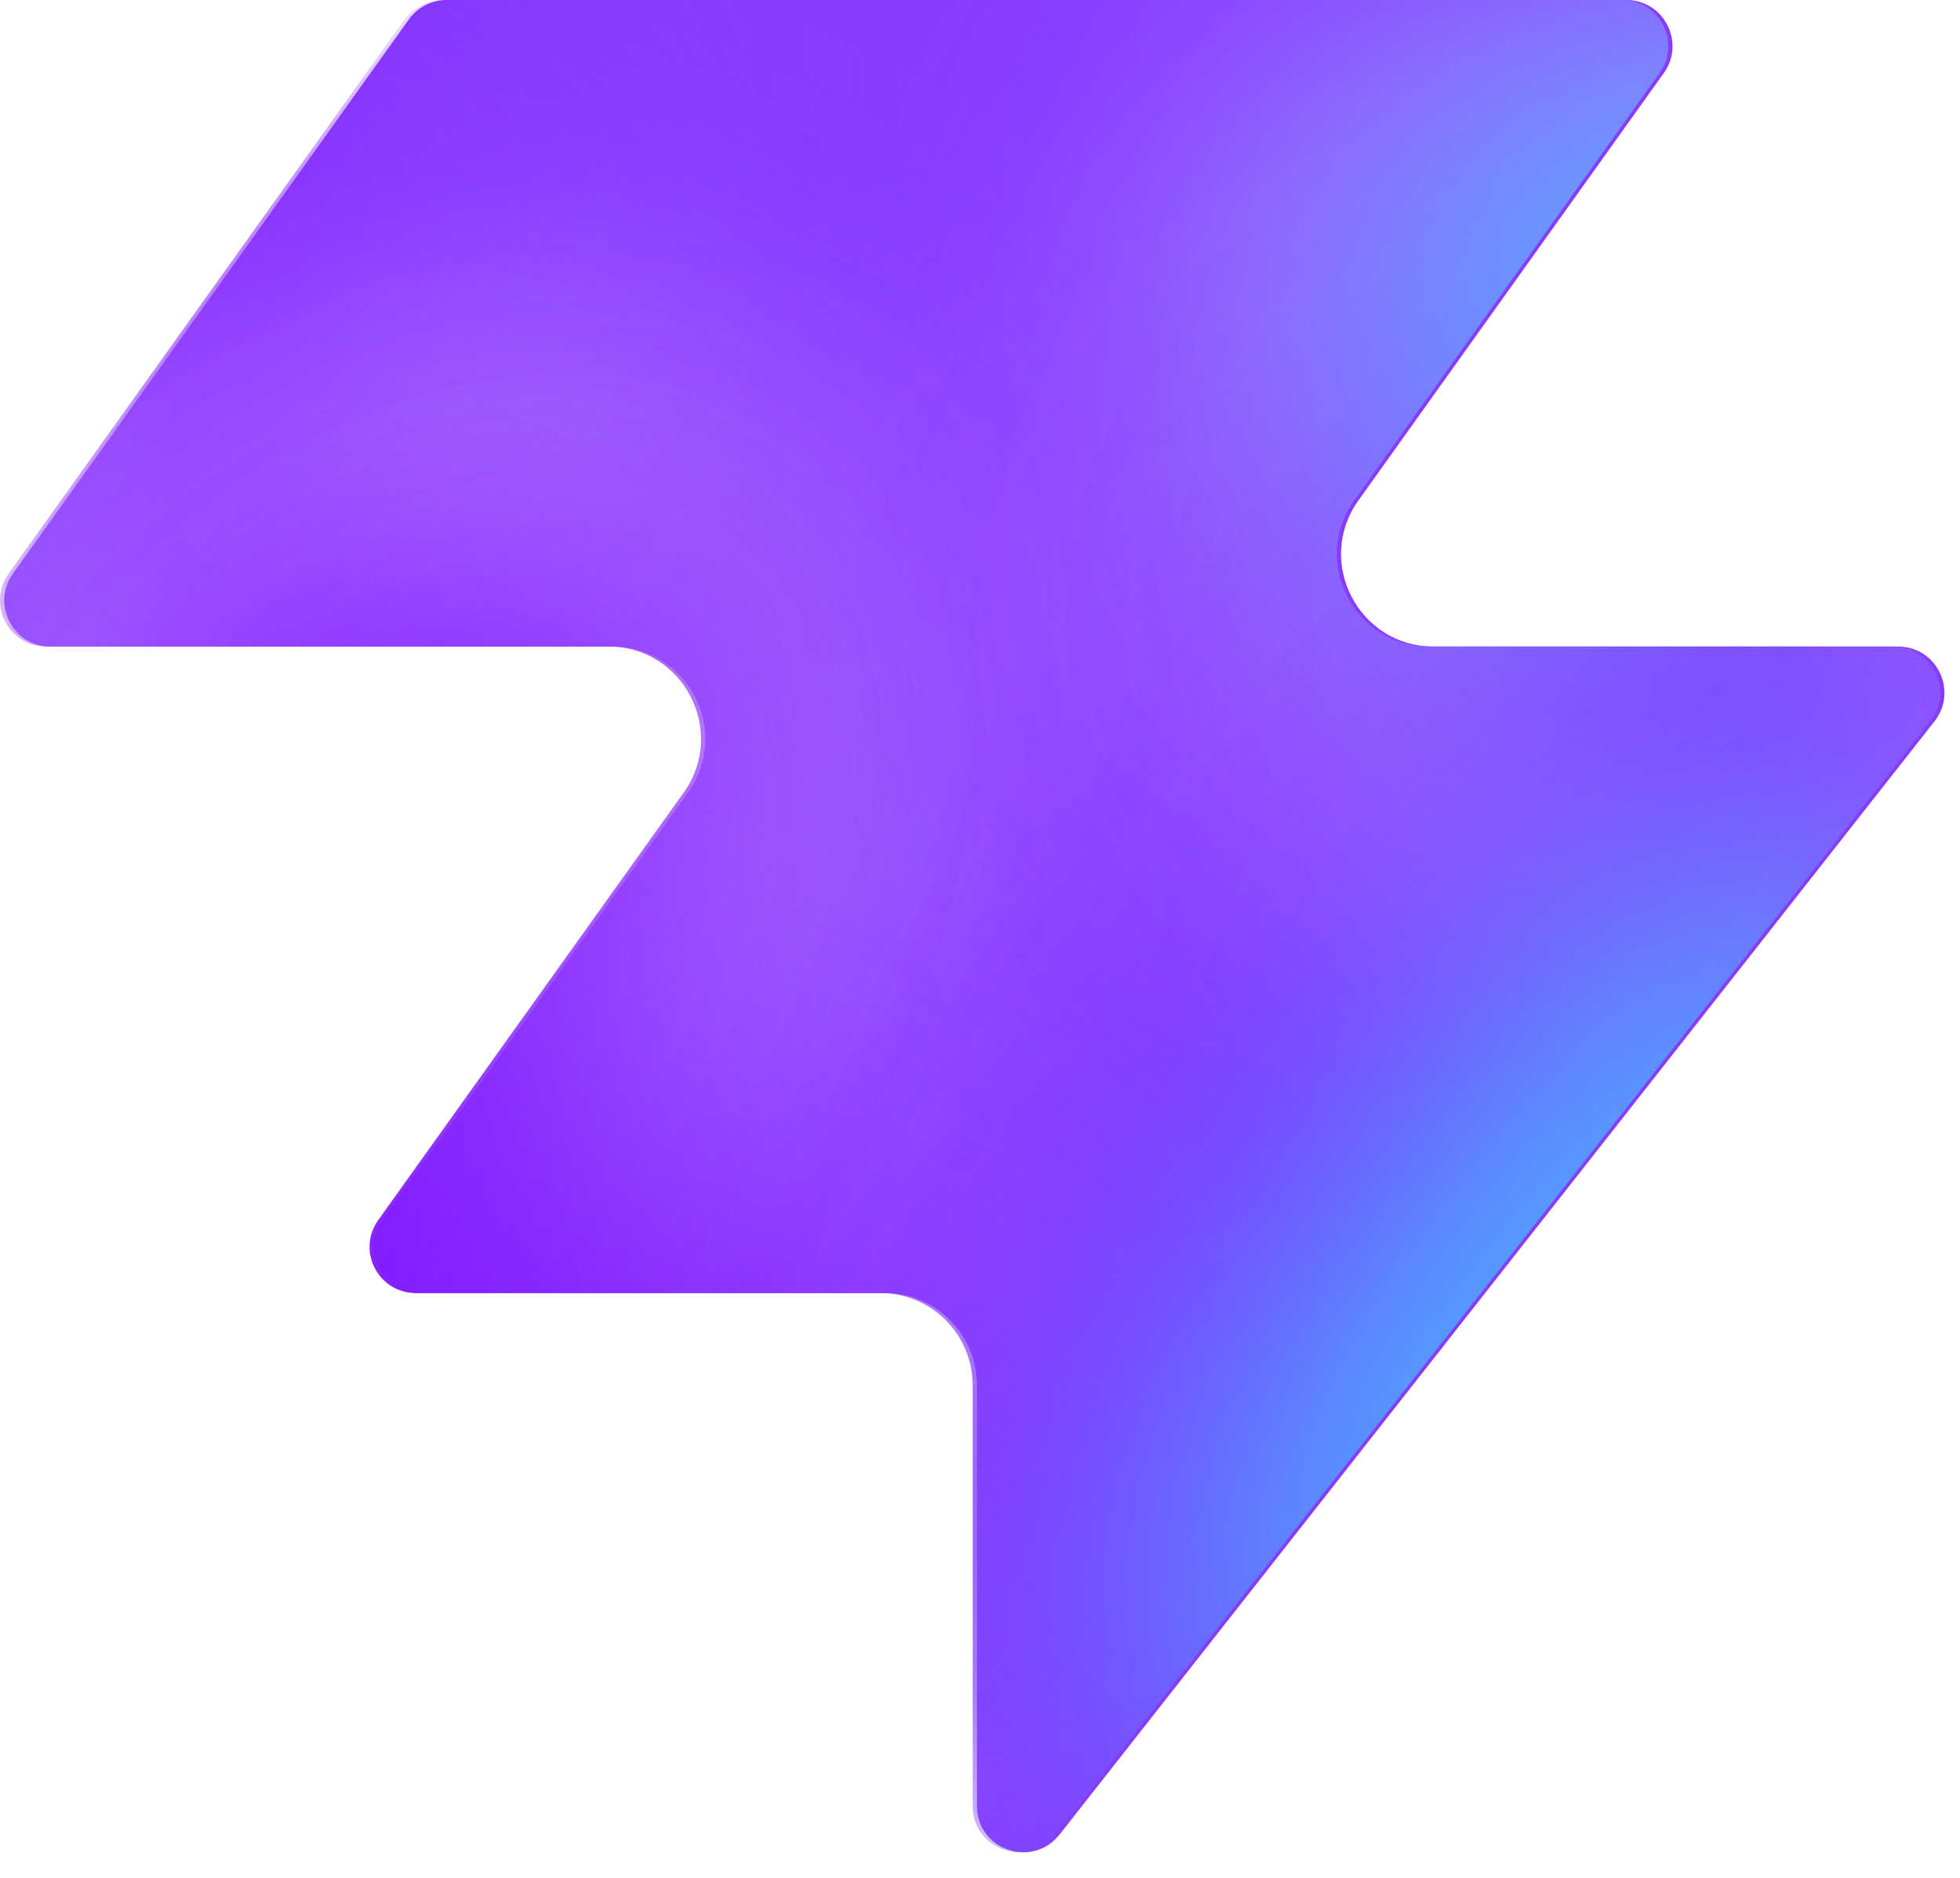
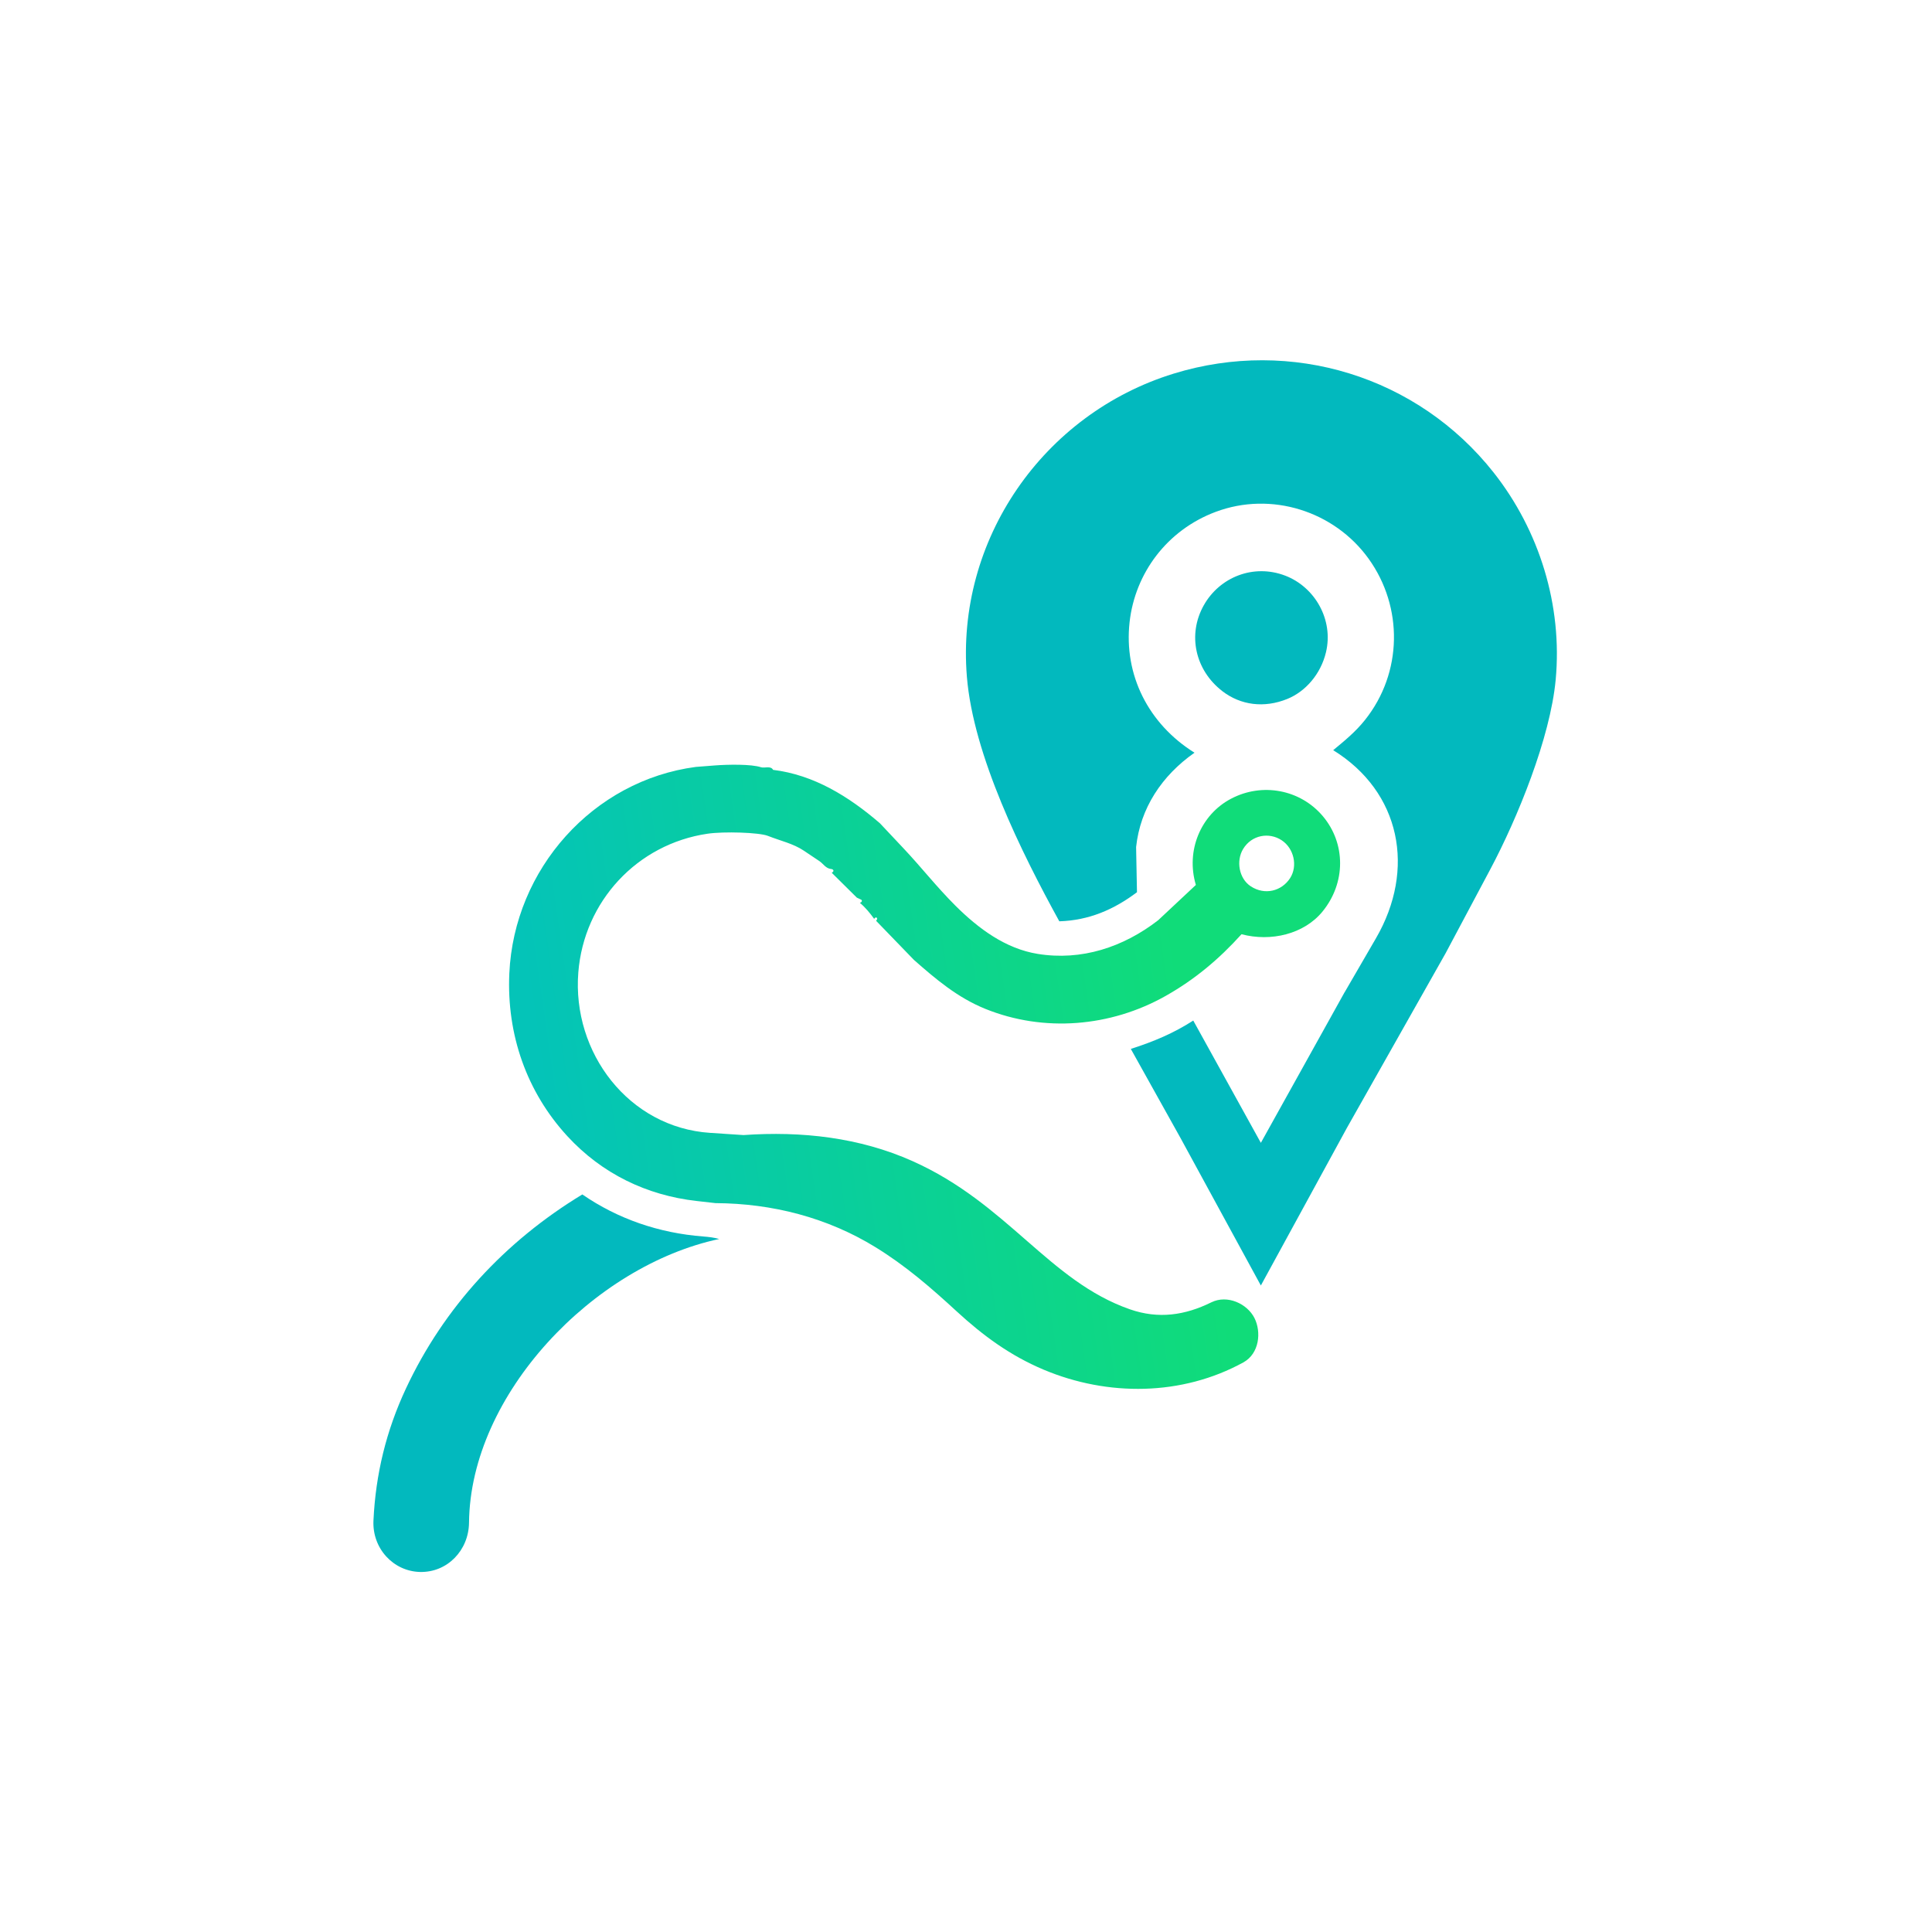
- <svg xmlns="http://www.w3.org/2000/svg" width="48" height="46" fill="none" viewBox="0 0 48 46">
-   <path fill="#863bff" d="M25.946 44.938c-.664.845-2.021.375-2.021-.698V33.937a2.26 2.26 0 0 0-2.262-2.262H10.287c-.92 0-1.456-1.04-.92-1.788l7.48-10.471c1.07-1.497 0-3.578-1.842-3.578H1.237c-.92 0-1.456-1.04-.92-1.788L10.013.474c.214-.297.556-.474.92-.474h28.894c.92 0 1.456 1.04.92 1.788l-7.48 10.471c-1.07 1.498 0 3.579 1.842 3.579h11.377c.943 0 1.473 1.088.89 1.83L25.947 44.94z" style="fill:#863bff;fill:color(display-p3 .525 .23 1);fill-opacity:1" />
-   <mask id="a" width="48" height="46" x="0" y="0" maskUnits="userSpaceOnUse" style="mask-type:alpha">
-     <path fill="#000" d="M25.842 44.938c-.664.844-2.021.375-2.021-.698V33.937a2.26 2.26 0 0 0-2.262-2.262H10.183c-.92 0-1.456-1.04-.92-1.788l7.48-10.471c1.07-1.498 0-3.579-1.842-3.579H1.133c-.92 0-1.456-1.04-.92-1.787L9.91.473c.214-.297.556-.474.92-.474h28.894c.92 0 1.456 1.04.92 1.788l-7.48 10.471c-1.07 1.498 0 3.578 1.842 3.578h11.377c.943 0 1.473 1.088.89 1.832L25.843 44.94z" style="fill:#000;fill-opacity:1" />
-   </mask>
-   <g mask="url(#a)">
-     <g filter="url(#b)">
-       <ellipse cx="5.508" cy="14.704" fill="#ede6ff" rx="5.508" ry="14.704" style="fill:#ede6ff;fill:color(display-p3 .927 .903 1);fill-opacity:1" transform="matrix(.00324 1 1 -.00324 -4.47 31.516)" />
-     </g>
-     <g filter="url(#c)">
-       <ellipse cx="10.399" cy="29.851" fill="#ede6ff" rx="10.399" ry="29.851" style="fill:#ede6ff;fill:color(display-p3 .927 .903 1);fill-opacity:1" transform="matrix(.00324 1 1 -.00324 -39.328 7.883)" />
-     </g>
-     <g filter="url(#d)">
-       <ellipse cx="5.508" cy="30.487" fill="#7e14ff" rx="5.508" ry="30.487" style="fill:#7e14ff;fill:color(display-p3 .492 .077 1);fill-opacity:1" transform="rotate(89.814 -25.913 -14.639)scale(1 -1)" />
-     </g>
-     <g filter="url(#e)">
-       <ellipse cx="5.508" cy="30.599" fill="#7e14ff" rx="5.508" ry="30.599" style="fill:#7e14ff;fill:color(display-p3 .492 .077 1);fill-opacity:1" transform="rotate(89.814 -32.644 -3.334)scale(1 -1)" />
-     </g>
-     <g filter="url(#f)">
-       <ellipse cx="5.508" cy="30.599" fill="#7e14ff" rx="5.508" ry="30.599" style="fill:#7e14ff;fill:color(display-p3 .492 .077 1);fill-opacity:1" transform="matrix(.00324 1 1 -.00324 -34.34 30.47)" />
-     </g>
-     <g filter="url(#g)">
-       <ellipse cx="14.072" cy="22.078" fill="#ede6ff" rx="14.072" ry="22.078" style="fill:#ede6ff;fill:color(display-p3 .927 .903 1);fill-opacity:1" transform="rotate(93.35 24.506 48.493)scale(-1 1)" />
-     </g>
-     <g filter="url(#h)">
-       <ellipse cx="3.47" cy="21.501" fill="#7e14ff" rx="3.47" ry="21.501" style="fill:#7e14ff;fill:color(display-p3 .492 .077 1);fill-opacity:1" transform="rotate(89.009 28.708 47.59)scale(-1 1)" />
-     </g>
-     <g filter="url(#i)">
-       <ellipse cx="3.47" cy="21.501" fill="#7e14ff" rx="3.47" ry="21.501" style="fill:#7e14ff;fill:color(display-p3 .492 .077 1);fill-opacity:1" transform="rotate(89.009 28.708 47.59)scale(-1 1)" />
-     </g>
-     <g filter="url(#j)">
-       <ellipse cx=".387" cy="8.972" fill="#7e14ff" rx="4.407" ry="29.108" style="fill:#7e14ff;fill:color(display-p3 .492 .077 1);fill-opacity:1" transform="rotate(39.51 .387 8.972)" />
-     </g>
-     <g filter="url(#k)">
-       <ellipse cx="47.523" cy="-6.092" fill="#7e14ff" rx="4.407" ry="29.108" style="fill:#7e14ff;fill:color(display-p3 .492 .077 1);fill-opacity:1" transform="rotate(37.892 47.523 -6.092)" />
-     </g>
-     <g filter="url(#l)">
-       <ellipse cx="41.412" cy="6.333" fill="#47bfff" rx="5.971" ry="9.665" style="fill:#47bfff;fill:color(display-p3 .28 .748 1);fill-opacity:1" transform="rotate(37.892 41.412 6.333)" />
-     </g>
-     <g filter="url(#m)">
-       <ellipse cx="-1.879" cy="38.332" fill="#7e14ff" rx="4.407" ry="29.108" style="fill:#7e14ff;fill:color(display-p3 .492 .077 1);fill-opacity:1" transform="rotate(37.892 -1.88 38.332)" />
-     </g>
-     <g filter="url(#n)">
-       <ellipse cx="-1.879" cy="38.332" fill="#7e14ff" rx="4.407" ry="29.108" style="fill:#7e14ff;fill:color(display-p3 .492 .077 1);fill-opacity:1" transform="rotate(37.892 -1.88 38.332)" />
-     </g>
-     <g filter="url(#o)">
-       <ellipse cx="35.651" cy="29.907" fill="#7e14ff" rx="4.407" ry="29.108" style="fill:#7e14ff;fill:color(display-p3 .492 .077 1);fill-opacity:1" transform="rotate(37.892 35.651 29.907)" />
-     </g>
-     <g filter="url(#p)">
-       <ellipse cx="38.418" cy="32.4" fill="#47bfff" rx="5.971" ry="15.297" style="fill:#47bfff;fill:color(display-p3 .28 .748 1);fill-opacity:1" transform="rotate(37.892 38.418 32.4)" />
-     </g>
-   </g>
+ <svg xmlns="http://www.w3.org/2000/svg" id="Ebene_1" version="1.1" viewBox="0 0 1024 1024">
  <defs>
-     <filter id="b" width="60.045" height="41.654" x="-19.77" y="16.149" color-interpolation-filters="sRGB" filterUnits="userSpaceOnUse">
-       <feFlood flood-opacity="0" result="BackgroundImageFix" />
-       <feBlend in="SourceGraphic" in2="BackgroundImageFix" result="shape" />
-       <feGaussianBlur result="effect1_foregroundBlur_2002_17158" stdDeviation="7.659" />
-     </filter>
-     <filter id="c" width="90.34" height="51.437" x="-54.613" y="-7.533" color-interpolation-filters="sRGB" filterUnits="userSpaceOnUse">
-       <feFlood flood-opacity="0" result="BackgroundImageFix" />
-       <feBlend in="SourceGraphic" in2="BackgroundImageFix" result="shape" />
-       <feGaussianBlur result="effect1_foregroundBlur_2002_17158" stdDeviation="7.659" />
-     </filter>
-     <filter id="d" width="79.355" height="29.4" x="-49.64" y="2.03" color-interpolation-filters="sRGB" filterUnits="userSpaceOnUse">
-       <feFlood flood-opacity="0" result="BackgroundImageFix" />
-       <feBlend in="SourceGraphic" in2="BackgroundImageFix" result="shape" />
-       <feGaussianBlur result="effect1_foregroundBlur_2002_17158" stdDeviation="4.596" />
-     </filter>
-     <filter id="e" width="79.579" height="29.4" x="-45.045" y="20.029" color-interpolation-filters="sRGB" filterUnits="userSpaceOnUse">
-       <feFlood flood-opacity="0" result="BackgroundImageFix" />
-       <feBlend in="SourceGraphic" in2="BackgroundImageFix" result="shape" />
-       <feGaussianBlur result="effect1_foregroundBlur_2002_17158" stdDeviation="4.596" />
-     </filter>
-     <filter id="f" width="79.579" height="29.4" x="-43.513" y="21.178" color-interpolation-filters="sRGB" filterUnits="userSpaceOnUse">
-       <feFlood flood-opacity="0" result="BackgroundImageFix" />
-       <feBlend in="SourceGraphic" in2="BackgroundImageFix" result="shape" />
-       <feGaussianBlur result="effect1_foregroundBlur_2002_17158" stdDeviation="4.596" />
-     </filter>
-     <filter id="g" width="74.749" height="58.852" x="15.756" y="-17.901" color-interpolation-filters="sRGB" filterUnits="userSpaceOnUse">
-       <feFlood flood-opacity="0" result="BackgroundImageFix" />
-       <feBlend in="SourceGraphic" in2="BackgroundImageFix" result="shape" />
-       <feGaussianBlur result="effect1_foregroundBlur_2002_17158" stdDeviation="7.659" />
-     </filter>
-     <filter id="h" width="61.377" height="25.362" x="23.548" y="2.284" color-interpolation-filters="sRGB" filterUnits="userSpaceOnUse">
-       <feFlood flood-opacity="0" result="BackgroundImageFix" />
-       <feBlend in="SourceGraphic" in2="BackgroundImageFix" result="shape" />
-       <feGaussianBlur result="effect1_foregroundBlur_2002_17158" stdDeviation="4.596" />
-     </filter>
-     <filter id="i" width="61.377" height="25.362" x="23.548" y="2.284" color-interpolation-filters="sRGB" filterUnits="userSpaceOnUse">
-       <feFlood flood-opacity="0" result="BackgroundImageFix" />
-       <feBlend in="SourceGraphic" in2="BackgroundImageFix" result="shape" />
-       <feGaussianBlur result="effect1_foregroundBlur_2002_17158" stdDeviation="4.596" />
-     </filter>
-     <filter id="j" width="56.045" height="63.649" x="-27.636" y="-22.853" color-interpolation-filters="sRGB" filterUnits="userSpaceOnUse">
-       <feFlood flood-opacity="0" result="BackgroundImageFix" />
-       <feBlend in="SourceGraphic" in2="BackgroundImageFix" result="shape" />
-       <feGaussianBlur result="effect1_foregroundBlur_2002_17158" stdDeviation="4.596" />
-     </filter>
-     <filter id="k" width="54.814" height="64.646" x="20.116" y="-38.415" color-interpolation-filters="sRGB" filterUnits="userSpaceOnUse">
-       <feFlood flood-opacity="0" result="BackgroundImageFix" />
-       <feBlend in="SourceGraphic" in2="BackgroundImageFix" result="shape" />
-       <feGaussianBlur result="effect1_foregroundBlur_2002_17158" stdDeviation="4.596" />
-     </filter>
-     <filter id="l" width="33.541" height="35.313" x="24.641" y="-11.323" color-interpolation-filters="sRGB" filterUnits="userSpaceOnUse">
-       <feFlood flood-opacity="0" result="BackgroundImageFix" />
-       <feBlend in="SourceGraphic" in2="BackgroundImageFix" result="shape" />
-       <feGaussianBlur result="effect1_foregroundBlur_2002_17158" stdDeviation="4.596" />
-     </filter>
-     <filter id="m" width="54.814" height="64.646" x="-29.286" y="6.009" color-interpolation-filters="sRGB" filterUnits="userSpaceOnUse">
-       <feFlood flood-opacity="0" result="BackgroundImageFix" />
-       <feBlend in="SourceGraphic" in2="BackgroundImageFix" result="shape" />
-       <feGaussianBlur result="effect1_foregroundBlur_2002_17158" stdDeviation="4.596" />
-     </filter>
-     <filter id="n" width="54.814" height="64.646" x="-29.286" y="6.009" color-interpolation-filters="sRGB" filterUnits="userSpaceOnUse">
-       <feFlood flood-opacity="0" result="BackgroundImageFix" />
-       <feBlend in="SourceGraphic" in2="BackgroundImageFix" result="shape" />
-       <feGaussianBlur result="effect1_foregroundBlur_2002_17158" stdDeviation="4.596" />
-     </filter>
-     <filter id="o" width="54.814" height="64.646" x="8.244" y="-2.416" color-interpolation-filters="sRGB" filterUnits="userSpaceOnUse">
-       <feFlood flood-opacity="0" result="BackgroundImageFix" />
-       <feBlend in="SourceGraphic" in2="BackgroundImageFix" result="shape" />
-       <feGaussianBlur result="effect1_foregroundBlur_2002_17158" stdDeviation="4.596" />
-     </filter>
-     <filter id="p" width="39.409" height="43.623" x="18.713" y="10.588" color-interpolation-filters="sRGB" filterUnits="userSpaceOnUse">
-       <feFlood flood-opacity="0" result="BackgroundImageFix" />
-       <feBlend in="SourceGraphic" in2="BackgroundImageFix" result="shape" />
-       <feGaussianBlur result="effect1_foregroundBlur_2002_17158" stdDeviation="4.596" />
-     </filter>
+     <style>
+       .st0 {
+         display: none;
+         fill: #fefffe;
+       }
+ 
+       .st1 {
+         fill: #02b8be;
+       }
+ 
+       .st2 {
+         fill: #02b9be;
+       }
+ 
+       .st3 {
+         fill: url(#Unbenannter_Verlauf);
+       }
+     </style>
+     <linearGradient id="Unbenannter_Verlauf" data-name="Unbenannter Verlauf" x1="709.89" y1="486.2" x2="290.2" y2="425.96" gradientTransform="translate(0 1026) scale(1 -1)" gradientUnits="userSpaceOnUse">
+       <stop offset=".19" stop-color="#10dc79" />
+       <stop offset="1" stop-color="#04c4b8" />
+     </linearGradient>
  </defs>
+   <path class="st0" d="M0,1023.5V0h1024v1024H0v-.5ZM712.73,525.85l-44.43,79.9-35.83-64.82c-10.47,6.74-20.92,11.13-33.09,15.04l26.39,47.32,42.53,78.07,45.59-83.5,52.31-92.57,23.65-44.42c14.6-27.42,31.82-69.88,34.7-100.43,3.73-39.55-8.66-79.27-32.83-109.92-40.27-51.07-107.34-71.67-169.64-52.47-69.16,21.31-115.52,88.12-109.59,160.67,3.41,41.73,29.08,93.42,48.99,129.61,15.67-.49,28.88-6.17,41.16-15.42l-.46-23.92c2.22-20.56,13.58-37.82,30.95-50.02-24.55-15.34-37.5-41.35-34.41-69.18,2.89-26,19.88-48.82,45.6-58.46,29.56-11.08,62.96-.38,81.08,24.81,18.46,25.66,17.98,60.48-1.86,85.42-5.03,6.32-10.8,11.03-16.9,16.07,35.8,22.12,43.85,63.17,22.68,99.67l-16.57,28.57ZM647.81,366.27c9.78,7.54,22.25,9.15,34.48,4.18,9.58-3.88,17.72-13.07,20.52-24.77,4.11-17.25-5.91-34.59-21.63-40.59-16.79-6.41-34.72.77-43.12,15.68-8.83,15.67-4.52,34.48,9.76,45.49ZM434.44,456.5c1.93,1.29,3.2,3.75,6.02,4.09.95-.02,2.22,1.02.39,1.99l13.32,13.19,2.34,1.1c.28.13.81,1.12-.74,1.66,2.99,2.49,5.35,5.43,7.58,8.5.99-1.72,2.37-.21.99.98l20.08,20.76c11.59,10.21,23.17,20.02,37.89,25.97,31.03,12.55,66.4,9.55,95.46-6.84,15.34-8.65,28.26-19.41,40.28-32.74,15.58,4.11,33.11-.02,42.91-12,12.45-15.22,12.39-36.14.15-50.62-11.87-14.03-32.09-17.96-48.73-9.14-15.91,8.44-23.94,27.43-18.53,45.64l-19.97,18.7c-18.51,14.32-40.66,21.62-63.88,17.84-16.95-2.75-31.26-13.25-43.71-25.68-9.9-9.88-17.86-20.13-27.2-30.06l-12.68-13.48c-16.66-14.35-35.14-25.68-56.65-28.32-1.17-2.32-4.55-.77-6.36-1.38-5.23-1.73-17.68-1.48-24.48-.96l-10.09.78c-54.45,7.19-96.36,54.08-98.86,109.48-1.46,32.36,9.2,62.8,30.79,86.26,18.24,19.82,41.98,31.33,68.49,34.33l9.98,1.13c30.15.17,59.22,7.64,84.75,23.32,15.91,9.78,29.27,21.33,43.05,34.01,14.07,12.95,28.39,23.46,46.11,30.93,34.15,14.39,73.51,13.93,105.85-3.82,8.58-4.71,9.65-16.17,5.91-23.55-3.81-7.53-14.31-12.52-22.86-8.3-13.86,6.83-27.93,9-43.15,3.69-42.89-14.96-64.77-56.01-115.21-78.55-28.07-12.54-58.67-15.97-89.58-13.8l-17.72-1.17c-43.07-2.83-73.22-42.48-69.84-85.05,2.99-37.63,31.16-68.03,68.55-73.51,8.63-1.26,27.28-.69,31.9,1.14,6.74,2.66,13.46,4.1,19.02,7.82l8.45,5.66ZM381.21,656.69c-2.85-.78-5.54-1.1-8.59-1.34-23.33-1.81-45.05-9.25-63.98-22.27-40.99,24.84-73.39,59.86-93.5,102.91-10.44,22.35-16.04,45.32-17.2,69.96-.7,14.82,10.56,26.84,24.59,27.22,14.58.4,25.91-11.48,26.06-26.14.69-68.16,66.12-136.22,132.62-150.34Z" />
+   <path class="st2" d="M712.73,525.85l16.57-28.57c21.17-36.49,13.12-77.55-22.68-99.67,6.09-5.03,11.87-9.74,16.9-16.07,19.85-24.94,20.32-59.76,1.86-85.42-18.12-25.19-51.53-35.89-81.08-24.81-25.72,9.64-42.71,32.46-45.6,58.46-3.09,27.83,9.86,53.84,34.41,69.18-17.38,12.2-28.74,29.46-30.95,50.02l.46,23.92c-12.28,9.25-25.49,14.93-41.16,15.42-19.91-36.19-45.58-87.89-48.99-129.61-5.93-72.55,40.44-139.36,109.59-160.67,62.3-19.2,129.36,1.4,169.64,52.47,24.17,30.65,36.56,70.37,32.83,109.92-2.88,30.55-20.1,73.01-34.7,100.43l-23.65,44.42-52.31,92.57-45.59,83.5-42.53-78.07-26.39-47.32c12.17-3.91,22.62-8.3,33.09-15.04l35.83,64.82,44.43-79.9Z" />
+   <path class="st3" d="M434.44,456.5l-8.45-5.66c-5.56-3.73-12.28-5.16-19.02-7.82-4.62-1.82-23.27-2.4-31.9-1.14-37.39,5.47-65.56,35.88-68.55,73.51-3.38,42.57,26.77,82.21,69.84,85.05l17.72,1.17c30.91-2.17,61.51,1.27,89.58,13.8,50.44,22.53,72.32,63.59,115.21,78.55,15.22,5.31,29.29,3.14,43.15-3.69,8.56-4.22,19.05.77,22.86,8.3,3.73,7.38,2.66,18.85-5.91,23.55-32.35,17.75-71.7,18.2-105.85,3.82-17.72-7.47-32.04-17.98-46.11-30.93-13.77-12.68-27.13-24.23-43.05-34.01-25.53-15.68-54.59-23.15-84.75-23.32l-9.98-1.13c-26.51-2.99-50.25-14.51-68.49-34.33-21.59-23.46-32.25-53.9-30.79-86.26,2.5-55.4,44.41-102.29,98.86-109.48l10.09-.78c6.8-.52,19.25-.77,24.48.96,1.82.6,5.19-.95,6.36,1.38,21.51,2.63,39.99,13.96,56.65,28.32l12.68,13.48c9.34,9.92,17.3,20.17,27.2,30.06,12.46,12.43,26.77,22.93,43.71,25.68,23.22,3.77,45.37-3.52,63.88-17.84l19.97-18.7c-5.42-18.22,2.61-37.2,18.53-45.64,16.64-8.83,36.86-4.9,48.73,9.14,12.25,14.48,12.3,35.4-.15,50.62-9.8,11.98-27.34,16.11-42.91,12-12.02,13.33-24.93,24.09-40.28,32.74-29.06,16.39-64.42,19.39-95.46,6.84-14.73-5.95-26.3-15.76-37.89-25.97l-20.08-20.76c1.38-1.19,0-2.69-.99-.98-2.22-3.07-4.59-6.01-7.58-8.5,1.56-.54,1.02-1.53.74-1.66l-2.34-1.1-13.32-13.19c1.82-.98.55-2.02-.39-1.99-2.82-.34-4.1-2.8-6.02-4.09ZM662.92,469.76c7.46,4.9,16.42,2.56,20.87-4.35,4.1-6.38,2.08-15.72-4.47-20.05-6.72-4.43-15.93-2.82-20.43,4.6-3.83,6.31-2.23,15.69,4.03,19.8Z" />
+   <path class="st2" d="M381.21,656.69c-66.5,14.12-131.93,82.18-132.62,150.34-.15,14.65-11.48,26.53-26.06,26.14-14.02-.38-25.28-12.4-24.59-27.22,1.16-24.64,6.76-47.62,17.2-69.96,20.11-43.04,52.51-78.06,93.5-102.91,18.93,13.02,40.65,20.46,63.98,22.27,3.05.24,5.74.55,8.59,1.34Z" />
+   <path class="st1" d="M647.81,366.27c-14.28-11.02-18.59-29.82-9.76-45.49,8.4-14.91,26.33-22.09,43.12-15.68,15.72,6,25.74,23.35,21.63,40.59-2.79,11.7-10.94,20.89-20.52,24.77-12.23,4.96-24.7,3.36-34.48-4.18Z" />
+   <path class="st0" d="M662.92,469.76c-6.26-4.11-7.86-13.49-4.03-19.8,4.51-7.42,13.72-9.03,20.43-4.6,6.55,4.32,8.57,13.66,4.47,20.05-4.45,6.91-13.41,9.25-20.87,4.35Z" />
</svg>
